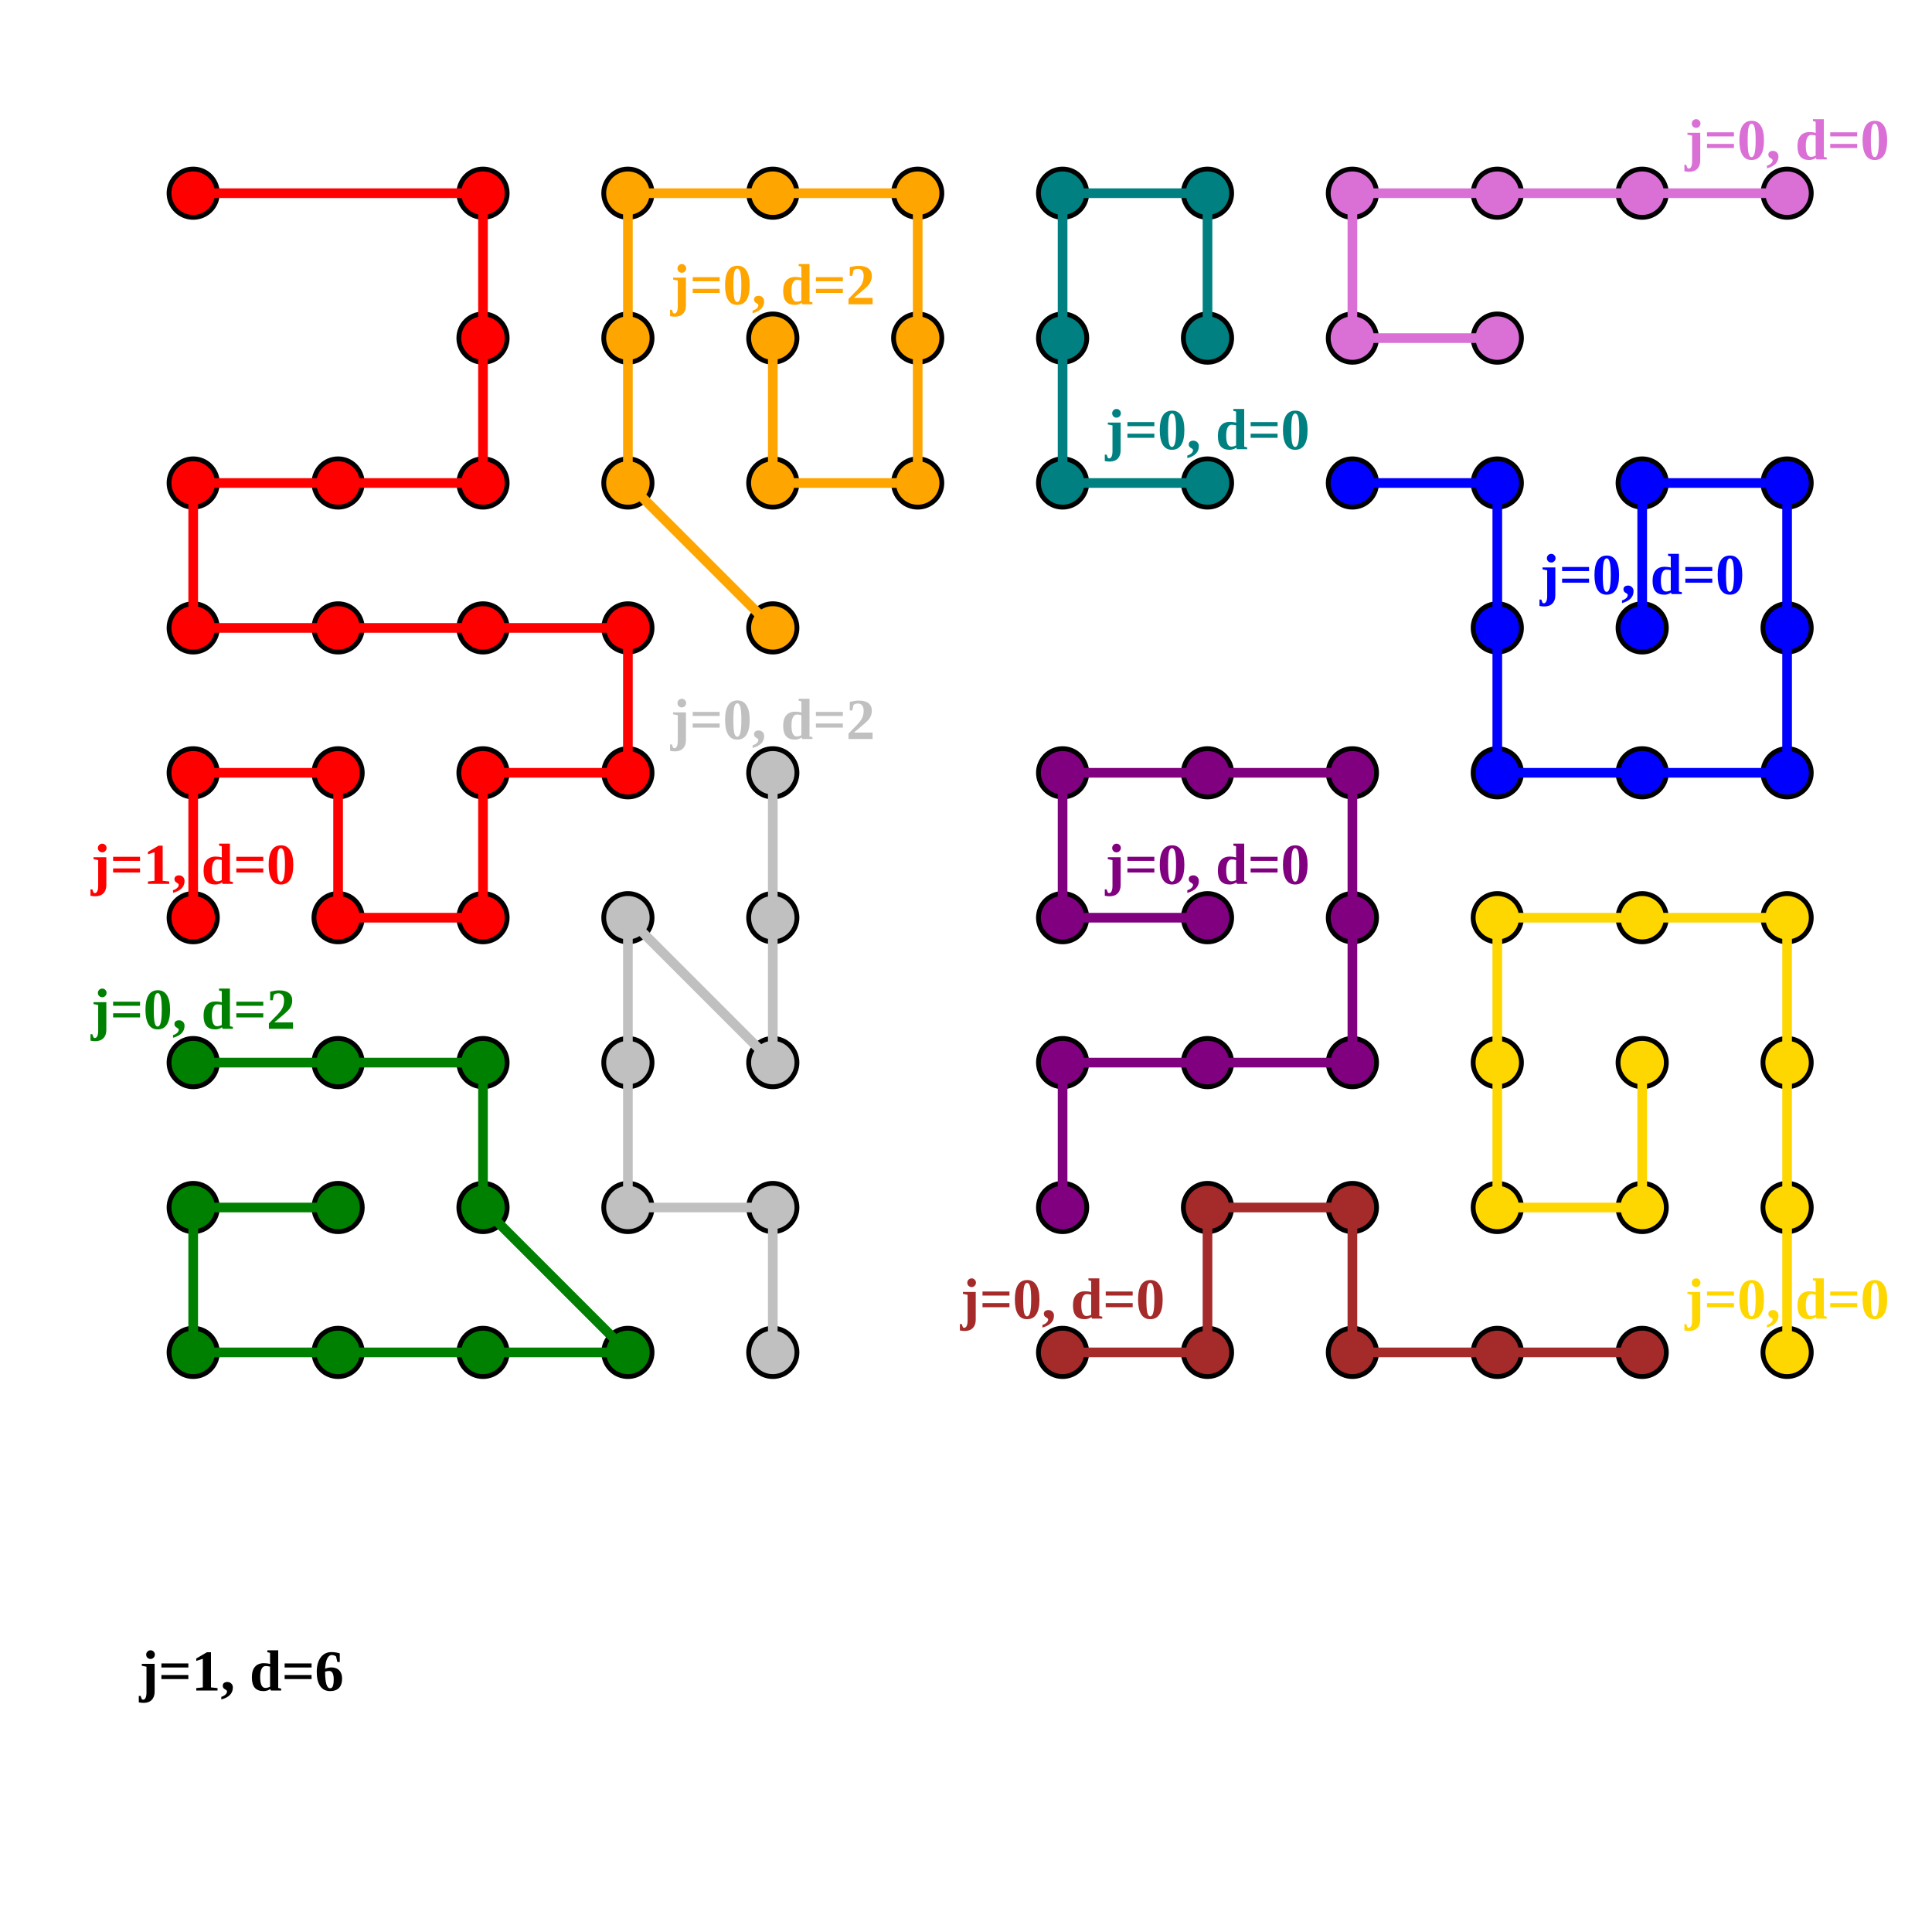
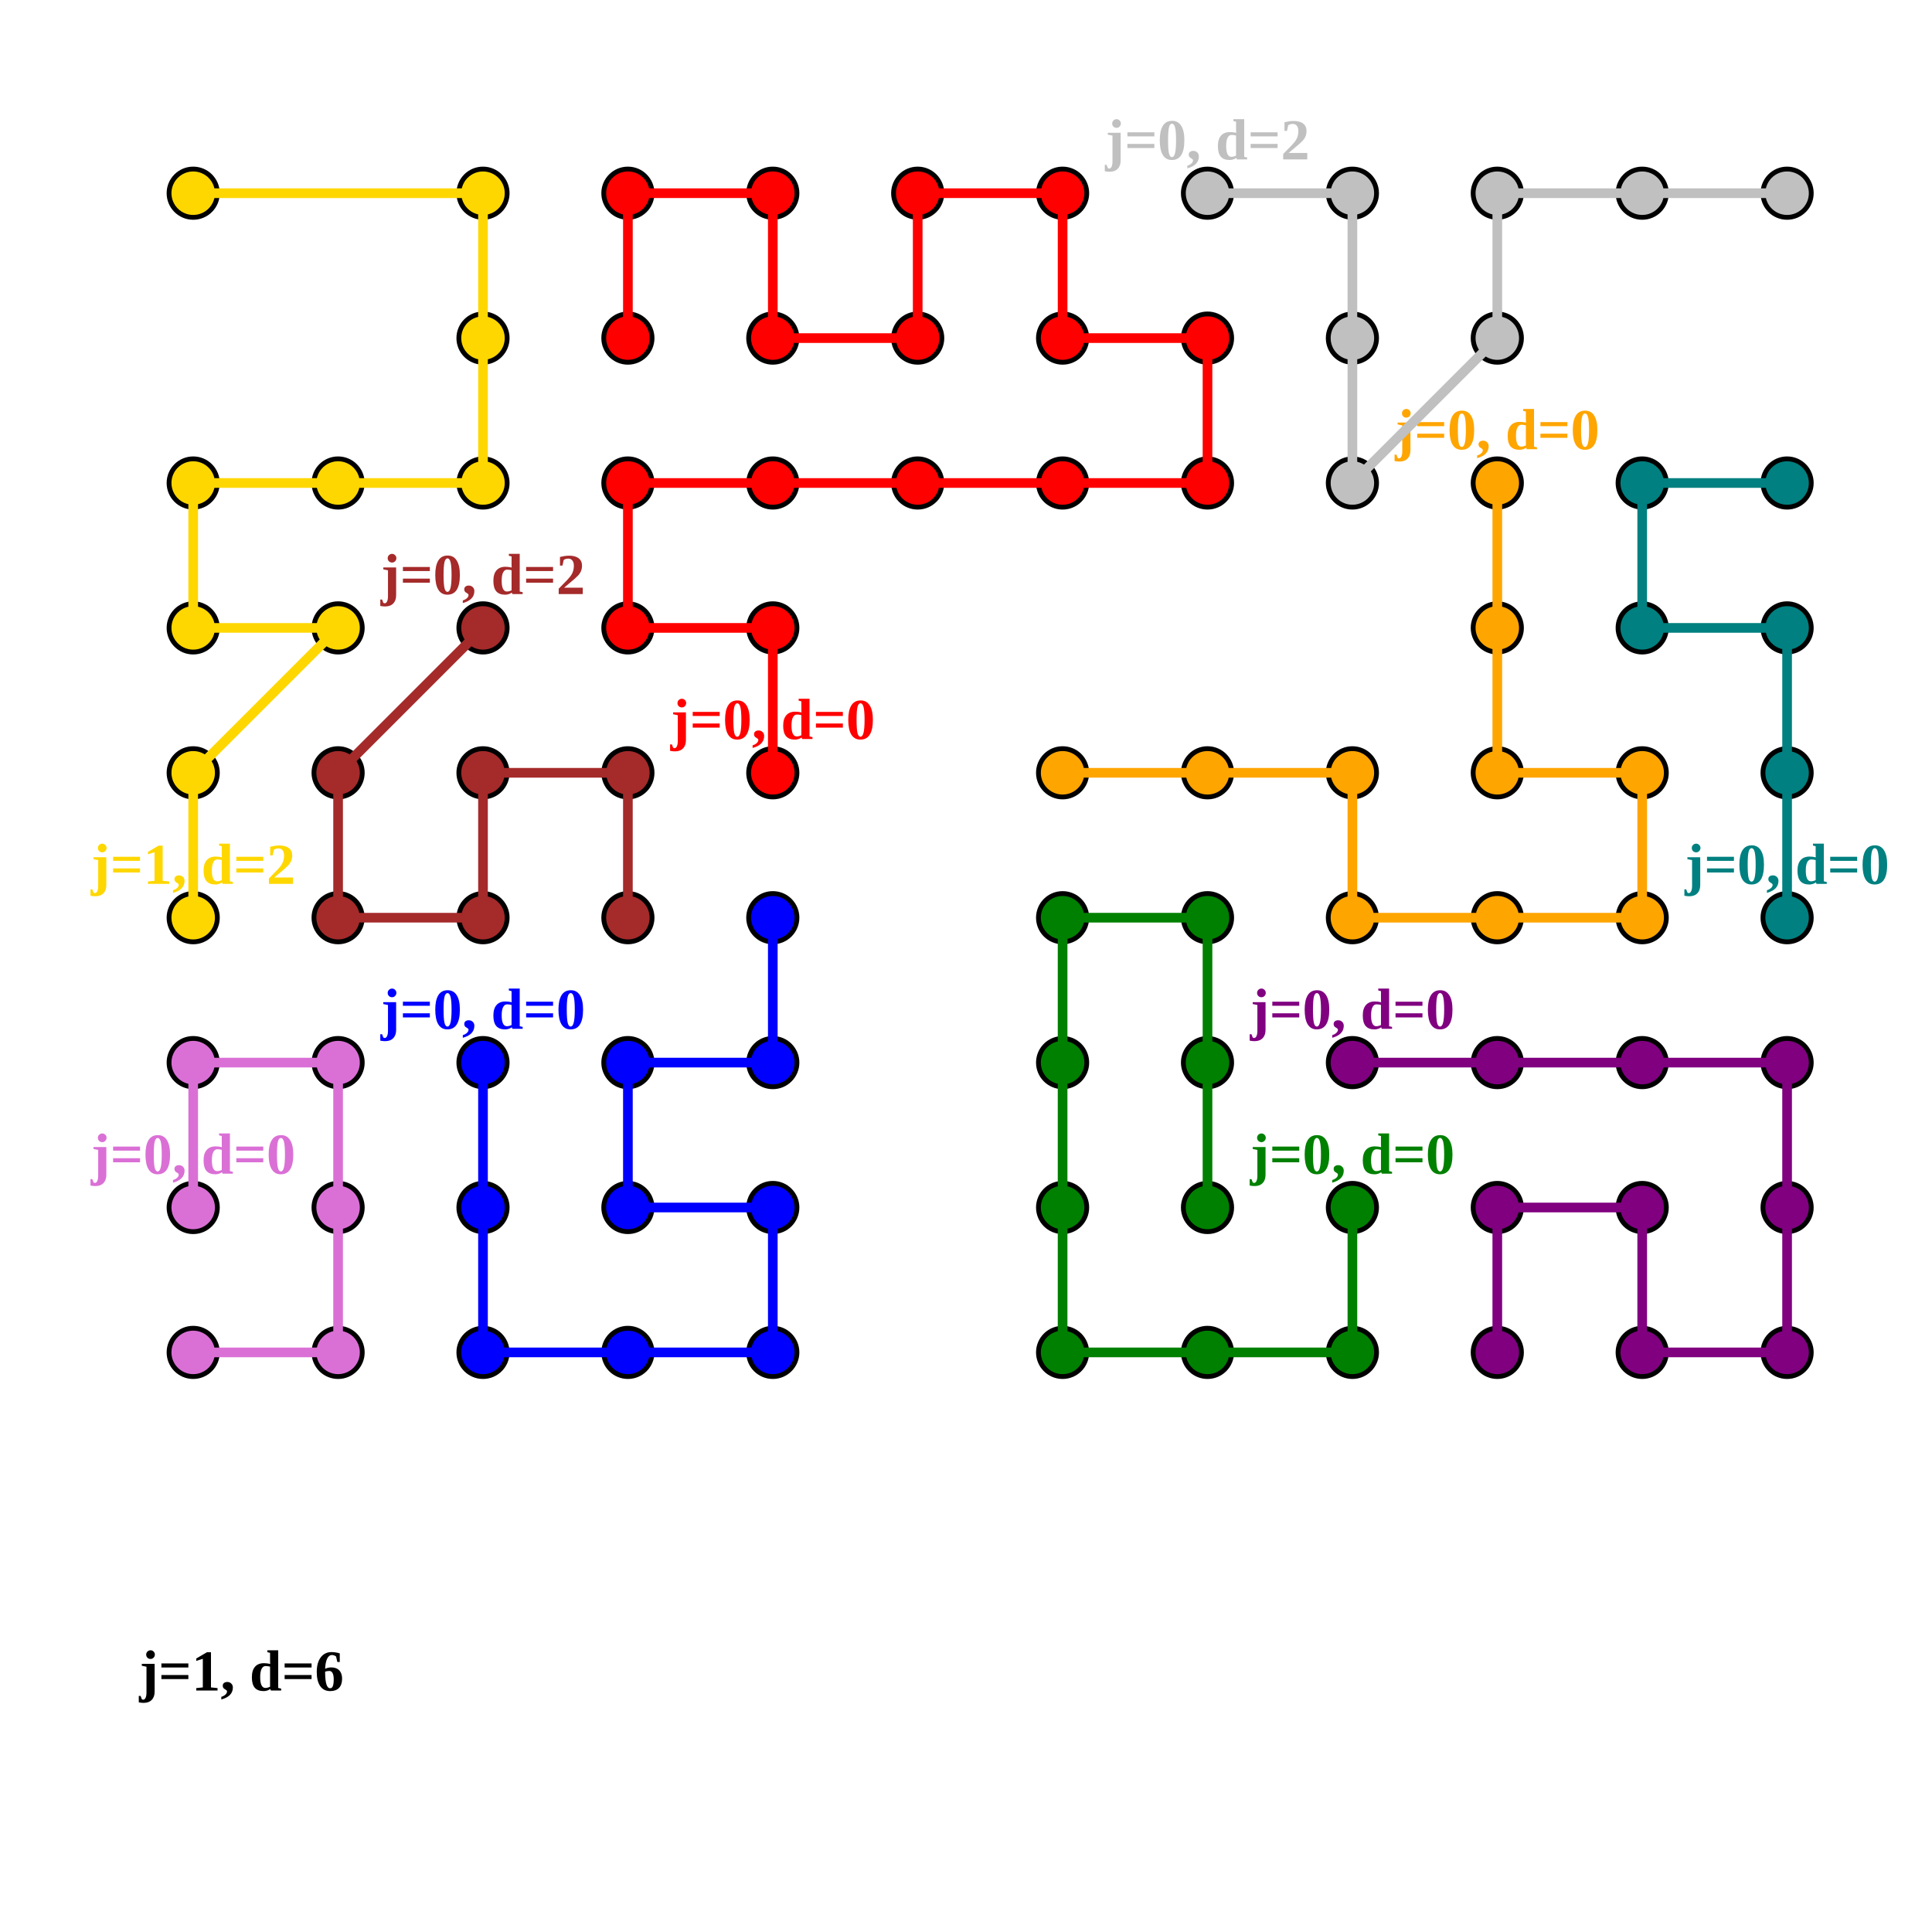
<svg height="400" width="400">
  <rect width="100%" height="100%" fill="white" />
-   <circle cx="40" cy="190" r="5" stroke="black" stroke-width="1" fill="red" />
-   <circle cx="40" cy="160" r="5" stroke="black" stroke-width="1" fill="red" />
-   <circle cx="70" cy="160" r="5" stroke="black" stroke-width="1" fill="red" />
-   <circle cx="70" cy="190" r="5" stroke="black" stroke-width="1" fill="red" />
-   <circle cx="100" cy="190" r="5" stroke="black" stroke-width="1" fill="red" />
-   <circle cx="100" cy="160" r="5" stroke="black" stroke-width="1" fill="red" />
-   <circle cx="130" cy="160" r="5" stroke="black" stroke-width="1" fill="red" />
+   <circle cx="160" cy="160" r="5" stroke="black" stroke-width="1" fill="red" />
+   <circle cx="160" cy="130" r="5" stroke="black" stroke-width="1" fill="red" />
  <circle cx="130" cy="130" r="5" stroke="black" stroke-width="1" fill="red" />
-   <circle cx="100" cy="130" r="5" stroke="black" stroke-width="1" fill="red" />
-   <circle cx="70" cy="130" r="5" stroke="black" stroke-width="1" fill="red" />
-   <circle cx="40" cy="130" r="5" stroke="black" stroke-width="1" fill="red" />
-   <circle cx="40" cy="100" r="5" stroke="black" stroke-width="1" fill="red" />
-   <circle cx="70" cy="100" r="5" stroke="black" stroke-width="1" fill="red" />
-   <circle cx="100" cy="100" r="5" stroke="black" stroke-width="1" fill="red" />
-   <circle cx="100" cy="70" r="5" stroke="black" stroke-width="1" fill="red" />
-   <circle cx="100" cy="40" r="5" stroke="black" stroke-width="1" fill="red" />
-   <circle cx="40" cy="40" r="5" stroke="black" stroke-width="1" fill="red" />
-   <polyline points="40,190 40,160 70,160 70,190 100,190 100,160 130,160 130,130 100,130 70,130 40,130 40,100 70,100 100,100 100,70 100,40 40,40 " fill="none" stroke="red" stroke-width="2" />
-   <text x="40" y="183" font-size="12" font-weight="700" fill="red" text-anchor="middle">
-             j=1, d=0
+   <circle cx="130" cy="100" r="5" stroke="black" stroke-width="1" fill="red" />
+   <circle cx="160" cy="100" r="5" stroke="black" stroke-width="1" fill="red" />
+   <circle cx="190" cy="100" r="5" stroke="black" stroke-width="1" fill="red" />
+   <circle cx="220" cy="100" r="5" stroke="black" stroke-width="1" fill="red" />
+   <circle cx="250" cy="100" r="5" stroke="black" stroke-width="1" fill="red" />
+   <circle cx="250" cy="70" r="5" stroke="black" stroke-width="1" fill="red" />
+   <circle cx="220" cy="70" r="5" stroke="black" stroke-width="1" fill="red" />
+   <circle cx="220" cy="40" r="5" stroke="black" stroke-width="1" fill="red" />
+   <circle cx="190" cy="40" r="5" stroke="black" stroke-width="1" fill="red" />
+   <circle cx="190" cy="70" r="5" stroke="black" stroke-width="1" fill="red" />
+   <circle cx="160" cy="70" r="5" stroke="black" stroke-width="1" fill="red" />
+   <circle cx="160" cy="40" r="5" stroke="black" stroke-width="1" fill="red" />
+   <circle cx="130" cy="40" r="5" stroke="black" stroke-width="1" fill="red" />
+   <circle cx="130" cy="70" r="5" stroke="black" stroke-width="1" fill="red" />
+   <polyline points="160,160 160,130 130,130 130,100 160,100 190,100 220,100 250,100 250,70 220,70 220,40 190,40 190,70 160,70 160,40 130,40 130,70 " fill="none" stroke="red" stroke-width="2" />
+   <text x="160" y="153" font-size="12" font-weight="700" fill="red" text-anchor="middle">
+             j=0, d=0
            </text>
-   <circle cx="40" cy="220" r="5" stroke="black" stroke-width="1" fill="green" />
-   <circle cx="70" cy="220" r="5" stroke="black" stroke-width="1" fill="green" />
-   <circle cx="100" cy="220" r="5" stroke="black" stroke-width="1" fill="green" />
-   <circle cx="100" cy="250" r="5" stroke="black" stroke-width="1" fill="green" />
-   <circle cx="130" cy="280" r="5" stroke="black" stroke-width="1" fill="green" />
-   <circle cx="100" cy="280" r="5" stroke="black" stroke-width="1" fill="green" />
-   <circle cx="70" cy="280" r="5" stroke="black" stroke-width="1" fill="green" />
-   <circle cx="40" cy="280" r="5" stroke="black" stroke-width="1" fill="green" />
-   <circle cx="40" cy="250" r="5" stroke="black" stroke-width="1" fill="green" />
-   <circle cx="70" cy="250" r="5" stroke="black" stroke-width="1" fill="green" />
-   <polyline points="40,220 70,220 100,220 100,250 130,280 100,280 70,280 40,280 40,250 70,250 " fill="none" stroke="green" stroke-width="2" />
-   <text x="40" y="213" font-size="12" font-weight="700" fill="green" text-anchor="middle">
+   <circle cx="280" cy="250" r="5" stroke="black" stroke-width="1" fill="green" />
+   <circle cx="280" cy="280" r="5" stroke="black" stroke-width="1" fill="green" />
+   <circle cx="250" cy="280" r="5" stroke="black" stroke-width="1" fill="green" />
+   <circle cx="220" cy="280" r="5" stroke="black" stroke-width="1" fill="green" />
+   <circle cx="220" cy="250" r="5" stroke="black" stroke-width="1" fill="green" />
+   <circle cx="220" cy="220" r="5" stroke="black" stroke-width="1" fill="green" />
+   <circle cx="220" cy="190" r="5" stroke="black" stroke-width="1" fill="green" />
+   <circle cx="250" cy="190" r="5" stroke="black" stroke-width="1" fill="green" />
+   <circle cx="250" cy="220" r="5" stroke="black" stroke-width="1" fill="green" />
+   <circle cx="250" cy="250" r="5" stroke="black" stroke-width="1" fill="green" />
+   <polyline points="280,250 280,280 250,280 220,280 220,250 220,220 220,190 250,190 250,220 250,250 " fill="none" stroke="green" stroke-width="2" />
+   <text x="280" y="243" font-size="12" font-weight="700" fill="green" text-anchor="middle">
+             j=0, d=0
+             </text>
+   <circle cx="100" cy="220" r="5" stroke="black" stroke-width="1" fill="blue" />
+   <circle cx="100" cy="250" r="5" stroke="black" stroke-width="1" fill="blue" />
+   <circle cx="100" cy="280" r="5" stroke="black" stroke-width="1" fill="blue" />
+   <circle cx="130" cy="280" r="5" stroke="black" stroke-width="1" fill="blue" />
+   <circle cx="160" cy="280" r="5" stroke="black" stroke-width="1" fill="blue" />
+   <circle cx="160" cy="250" r="5" stroke="black" stroke-width="1" fill="blue" />
+   <circle cx="130" cy="250" r="5" stroke="black" stroke-width="1" fill="blue" />
+   <circle cx="130" cy="220" r="5" stroke="black" stroke-width="1" fill="blue" />
+   <circle cx="160" cy="220" r="5" stroke="black" stroke-width="1" fill="blue" />
+   <circle cx="160" cy="190" r="5" stroke="black" stroke-width="1" fill="blue" />
+   <polyline points="100,220 100,250 100,280 130,280 160,280 160,250 130,250 130,220 160,220 160,190 " fill="none" stroke="blue" stroke-width="2" />
+   <text x="100" y="213" font-size="12" font-weight="700" fill="blue" text-anchor="middle">
+             j=0, d=0
+             </text>
+   <circle cx="310" cy="100" r="5" stroke="black" stroke-width="1" fill="orange" />
+   <circle cx="310" cy="130" r="5" stroke="black" stroke-width="1" fill="orange" />
+   <circle cx="310" cy="160" r="5" stroke="black" stroke-width="1" fill="orange" />
+   <circle cx="340" cy="160" r="5" stroke="black" stroke-width="1" fill="orange" />
+   <circle cx="340" cy="190" r="5" stroke="black" stroke-width="1" fill="orange" />
+   <circle cx="310" cy="190" r="5" stroke="black" stroke-width="1" fill="orange" />
+   <circle cx="280" cy="190" r="5" stroke="black" stroke-width="1" fill="orange" />
+   <circle cx="280" cy="160" r="5" stroke="black" stroke-width="1" fill="orange" />
+   <circle cx="250" cy="160" r="5" stroke="black" stroke-width="1" fill="orange" />
+   <circle cx="220" cy="160" r="5" stroke="black" stroke-width="1" fill="orange" />
+   <polyline points="310,100 310,130 310,160 340,160 340,190 310,190 280,190 280,160 250,160 220,160 " fill="none" stroke="orange" stroke-width="2" />
+   <text x="310" y="93" font-size="12" font-weight="700" fill="orange" text-anchor="middle">
+             j=0, d=0
+             </text>
+   <circle cx="280" cy="220" r="5" stroke="black" stroke-width="1" fill="purple" />
+   <circle cx="310" cy="220" r="5" stroke="black" stroke-width="1" fill="purple" />
+   <circle cx="340" cy="220" r="5" stroke="black" stroke-width="1" fill="purple" />
+   <circle cx="370" cy="220" r="5" stroke="black" stroke-width="1" fill="purple" />
+   <circle cx="370" cy="250" r="5" stroke="black" stroke-width="1" fill="purple" />
+   <circle cx="370" cy="280" r="5" stroke="black" stroke-width="1" fill="purple" />
+   <circle cx="340" cy="280" r="5" stroke="black" stroke-width="1" fill="purple" />
+   <circle cx="340" cy="250" r="5" stroke="black" stroke-width="1" fill="purple" />
+   <circle cx="310" cy="250" r="5" stroke="black" stroke-width="1" fill="purple" />
+   <circle cx="310" cy="280" r="5" stroke="black" stroke-width="1" fill="purple" />
+   <polyline points="280,220 310,220 340,220 370,220 370,250 370,280 340,280 340,250 310,250 310,280 " fill="none" stroke="purple" stroke-width="2" />
+   <text x="280" y="213" font-size="12" font-weight="700" fill="purple" text-anchor="middle">
+             j=0, d=0
+             </text>
+   <circle cx="40" cy="190" r="5" stroke="black" stroke-width="1" fill="gold" />
+   <circle cx="40" cy="160" r="5" stroke="black" stroke-width="1" fill="gold" />
+   <circle cx="70" cy="130" r="5" stroke="black" stroke-width="1" fill="gold" />
+   <circle cx="40" cy="130" r="5" stroke="black" stroke-width="1" fill="gold" />
+   <circle cx="40" cy="100" r="5" stroke="black" stroke-width="1" fill="gold" />
+   <circle cx="70" cy="100" r="5" stroke="black" stroke-width="1" fill="gold" />
+   <circle cx="100" cy="100" r="5" stroke="black" stroke-width="1" fill="gold" />
+   <circle cx="100" cy="70" r="5" stroke="black" stroke-width="1" fill="gold" />
+   <circle cx="100" cy="40" r="5" stroke="black" stroke-width="1" fill="gold" />
+   <circle cx="40" cy="40" r="5" stroke="black" stroke-width="1" fill="gold" />
+   <polyline points="40,190 40,160 70,130 40,130 40,100 70,100 100,100 100,70 100,40 40,40 " fill="none" stroke="gold" stroke-width="2" />
+   <text x="40" y="183" font-size="12" font-weight="700" fill="gold" text-anchor="middle">
+             j=1, d=2
+             </text>
+   <circle cx="250" cy="40" r="5" stroke="black" stroke-width="1" fill="silver" />
+   <circle cx="280" cy="40" r="5" stroke="black" stroke-width="1" fill="silver" />
+   <circle cx="280" cy="70" r="5" stroke="black" stroke-width="1" fill="silver" />
+   <circle cx="280" cy="100" r="5" stroke="black" stroke-width="1" fill="silver" />
+   <circle cx="310" cy="70" r="5" stroke="black" stroke-width="1" fill="silver" />
+   <circle cx="310" cy="40" r="5" stroke="black" stroke-width="1" fill="silver" />
+   <circle cx="340" cy="40" r="5" stroke="black" stroke-width="1" fill="silver" />
+   <circle cx="370" cy="40" r="5" stroke="black" stroke-width="1" fill="silver" />
+   <polyline points="250,40 280,40 280,70 280,100 310,70 310,40 340,40 370,40 " fill="none" stroke="silver" stroke-width="2" />
+   <text x="250" y="33" font-size="12" font-weight="700" fill="silver" text-anchor="middle">
            j=0, d=2
            </text>
-   <circle cx="340" cy="130" r="5" stroke="black" stroke-width="1" fill="blue" />
-   <circle cx="340" cy="100" r="5" stroke="black" stroke-width="1" fill="blue" />
-   <circle cx="370" cy="100" r="5" stroke="black" stroke-width="1" fill="blue" />
-   <circle cx="370" cy="130" r="5" stroke="black" stroke-width="1" fill="blue" />
-   <circle cx="370" cy="160" r="5" stroke="black" stroke-width="1" fill="blue" />
-   <circle cx="340" cy="160" r="5" stroke="black" stroke-width="1" fill="blue" />
-   <circle cx="310" cy="160" r="5" stroke="black" stroke-width="1" fill="blue" />
-   <circle cx="310" cy="130" r="5" stroke="black" stroke-width="1" fill="blue" />
-   <circle cx="310" cy="100" r="5" stroke="black" stroke-width="1" fill="blue" />
-   <circle cx="280" cy="100" r="5" stroke="black" stroke-width="1" fill="blue" />
-   <polyline points="340,130 340,100 370,100 370,130 370,160 340,160 310,160 310,130 310,100 280,100 " fill="none" stroke="blue" stroke-width="2" />
-   <text x="340" y="123" font-size="12" font-weight="700" fill="blue" text-anchor="middle">
+   <circle cx="100" cy="130" r="5" stroke="black" stroke-width="1" fill="brown" />
+   <circle cx="70" cy="160" r="5" stroke="black" stroke-width="1" fill="brown" />
+   <circle cx="70" cy="190" r="5" stroke="black" stroke-width="1" fill="brown" />
+   <circle cx="100" cy="190" r="5" stroke="black" stroke-width="1" fill="brown" />
+   <circle cx="100" cy="160" r="5" stroke="black" stroke-width="1" fill="brown" />
+   <circle cx="130" cy="160" r="5" stroke="black" stroke-width="1" fill="brown" />
+   <circle cx="130" cy="190" r="5" stroke="black" stroke-width="1" fill="brown" />
+   <polyline points="100,130 70,160 70,190 100,190 100,160 130,160 130,190 " fill="none" stroke="brown" stroke-width="2" />
+   <text x="100" y="123" font-size="12" font-weight="700" fill="brown" text-anchor="middle">
+             j=0, d=2
+             </text>
+   <circle cx="40" cy="250" r="5" stroke="black" stroke-width="1" fill="orchid" />
+   <circle cx="40" cy="220" r="5" stroke="black" stroke-width="1" fill="orchid" />
+   <circle cx="70" cy="220" r="5" stroke="black" stroke-width="1" fill="orchid" />
+   <circle cx="70" cy="250" r="5" stroke="black" stroke-width="1" fill="orchid" />
+   <circle cx="70" cy="280" r="5" stroke="black" stroke-width="1" fill="orchid" />
+   <circle cx="40" cy="280" r="5" stroke="black" stroke-width="1" fill="orchid" />
+   <polyline points="40,250 40,220 70,220 70,250 70,280 40,280 " fill="none" stroke="orchid" stroke-width="2" />
+   <text x="40" y="243" font-size="12" font-weight="700" fill="orchid" text-anchor="middle">
            j=0, d=0
            </text>
-   <circle cx="160" cy="70" r="5" stroke="black" stroke-width="1" fill="orange" />
-   <circle cx="160" cy="100" r="5" stroke="black" stroke-width="1" fill="orange" />
-   <circle cx="190" cy="100" r="5" stroke="black" stroke-width="1" fill="orange" />
-   <circle cx="190" cy="70" r="5" stroke="black" stroke-width="1" fill="orange" />
-   <circle cx="190" cy="40" r="5" stroke="black" stroke-width="1" fill="orange" />
-   <circle cx="160" cy="40" r="5" stroke="black" stroke-width="1" fill="orange" />
-   <circle cx="130" cy="40" r="5" stroke="black" stroke-width="1" fill="orange" />
-   <circle cx="130" cy="70" r="5" stroke="black" stroke-width="1" fill="orange" />
-   <circle cx="130" cy="100" r="5" stroke="black" stroke-width="1" fill="orange" />
-   <circle cx="160" cy="130" r="5" stroke="black" stroke-width="1" fill="orange" />
-   <polyline points="160,70 160,100 190,100 190,70 190,40 160,40 130,40 130,70 130,100 160,130 " fill="none" stroke="orange" stroke-width="2" />
-   <text x="160" y="63" font-size="12" font-weight="700" fill="orange" text-anchor="middle">
-             j=0, d=2
-             </text>
-   <circle cx="250" cy="190" r="5" stroke="black" stroke-width="1" fill="purple" />
-   <circle cx="220" cy="190" r="5" stroke="black" stroke-width="1" fill="purple" />
-   <circle cx="220" cy="160" r="5" stroke="black" stroke-width="1" fill="purple" />
-   <circle cx="250" cy="160" r="5" stroke="black" stroke-width="1" fill="purple" />
-   <circle cx="280" cy="160" r="5" stroke="black" stroke-width="1" fill="purple" />
-   <circle cx="280" cy="190" r="5" stroke="black" stroke-width="1" fill="purple" />
-   <circle cx="280" cy="220" r="5" stroke="black" stroke-width="1" fill="purple" />
-   <circle cx="250" cy="220" r="5" stroke="black" stroke-width="1" fill="purple" />
-   <circle cx="220" cy="220" r="5" stroke="black" stroke-width="1" fill="purple" />
-   <circle cx="220" cy="250" r="5" stroke="black" stroke-width="1" fill="purple" />
-   <polyline points="250,190 220,190 220,160 250,160 280,160 280,190 280,220 250,220 220,220 220,250 " fill="none" stroke="purple" stroke-width="2" />
-   <text x="250" y="183" font-size="12" font-weight="700" fill="purple" text-anchor="middle">
-             j=0, d=0
-             </text>
-   <circle cx="370" cy="280" r="5" stroke="black" stroke-width="1" fill="gold" />
-   <circle cx="370" cy="250" r="5" stroke="black" stroke-width="1" fill="gold" />
-   <circle cx="370" cy="220" r="5" stroke="black" stroke-width="1" fill="gold" />
-   <circle cx="370" cy="190" r="5" stroke="black" stroke-width="1" fill="gold" />
-   <circle cx="340" cy="190" r="5" stroke="black" stroke-width="1" fill="gold" />
-   <circle cx="310" cy="190" r="5" stroke="black" stroke-width="1" fill="gold" />
-   <circle cx="310" cy="220" r="5" stroke="black" stroke-width="1" fill="gold" />
-   <circle cx="310" cy="250" r="5" stroke="black" stroke-width="1" fill="gold" />
-   <circle cx="340" cy="250" r="5" stroke="black" stroke-width="1" fill="gold" />
-   <circle cx="340" cy="220" r="5" stroke="black" stroke-width="1" fill="gold" />
-   <polyline points="370,280 370,250 370,220 370,190 340,190 310,190 310,220 310,250 340,250 340,220 " fill="none" stroke="gold" stroke-width="2" />
-   <text x="370" y="273" font-size="12" font-weight="700" fill="gold" text-anchor="middle">
-             j=0, d=0
-             </text>
-   <circle cx="160" cy="160" r="5" stroke="black" stroke-width="1" fill="silver" />
-   <circle cx="160" cy="190" r="5" stroke="black" stroke-width="1" fill="silver" />
-   <circle cx="160" cy="220" r="5" stroke="black" stroke-width="1" fill="silver" />
-   <circle cx="130" cy="190" r="5" stroke="black" stroke-width="1" fill="silver" />
-   <circle cx="130" cy="220" r="5" stroke="black" stroke-width="1" fill="silver" />
-   <circle cx="130" cy="250" r="5" stroke="black" stroke-width="1" fill="silver" />
-   <circle cx="160" cy="250" r="5" stroke="black" stroke-width="1" fill="silver" />
-   <circle cx="160" cy="280" r="5" stroke="black" stroke-width="1" fill="silver" />
-   <polyline points="160,160 160,190 160,220 130,190 130,220 130,250 160,250 160,280 " fill="none" stroke="silver" stroke-width="2" />
-   <text x="160" y="153" font-size="12" font-weight="700" fill="silver" text-anchor="middle">
-             j=0, d=2
-             </text>
-   <circle cx="220" cy="280" r="5" stroke="black" stroke-width="1" fill="brown" />
-   <circle cx="250" cy="280" r="5" stroke="black" stroke-width="1" fill="brown" />
-   <circle cx="250" cy="250" r="5" stroke="black" stroke-width="1" fill="brown" />
-   <circle cx="280" cy="250" r="5" stroke="black" stroke-width="1" fill="brown" />
-   <circle cx="280" cy="280" r="5" stroke="black" stroke-width="1" fill="brown" />
-   <circle cx="310" cy="280" r="5" stroke="black" stroke-width="1" fill="brown" />
-   <circle cx="340" cy="280" r="5" stroke="black" stroke-width="1" fill="brown" />
-   <polyline points="220,280 250,280 250,250 280,250 280,280 310,280 340,280 " fill="none" stroke="brown" stroke-width="2" />
-   <text x="220" y="273" font-size="12" font-weight="700" fill="brown" text-anchor="middle">
-             j=0, d=0
-             </text>
-   <circle cx="370" cy="40" r="5" stroke="black" stroke-width="1" fill="orchid" />
-   <circle cx="340" cy="40" r="5" stroke="black" stroke-width="1" fill="orchid" />
-   <circle cx="310" cy="40" r="5" stroke="black" stroke-width="1" fill="orchid" />
-   <circle cx="280" cy="40" r="5" stroke="black" stroke-width="1" fill="orchid" />
-   <circle cx="280" cy="70" r="5" stroke="black" stroke-width="1" fill="orchid" />
-   <circle cx="310" cy="70" r="5" stroke="black" stroke-width="1" fill="orchid" />
-   <polyline points="370,40 340,40 310,40 280,40 280,70 310,70 " fill="none" stroke="orchid" stroke-width="2" />
-   <text x="370" y="33" font-size="12" font-weight="700" fill="orchid" text-anchor="middle">
-             j=0, d=0
-             </text>
-   <circle cx="250" cy="100" r="5" stroke="black" stroke-width="1" fill="teal" />
-   <circle cx="220" cy="100" r="5" stroke="black" stroke-width="1" fill="teal" />
-   <circle cx="220" cy="70" r="5" stroke="black" stroke-width="1" fill="teal" />
-   <circle cx="220" cy="40" r="5" stroke="black" stroke-width="1" fill="teal" />
-   <circle cx="250" cy="40" r="5" stroke="black" stroke-width="1" fill="teal" />
-   <circle cx="250" cy="70" r="5" stroke="black" stroke-width="1" fill="teal" />
-   <polyline points="250,100 220,100 220,70 220,40 250,40 250,70 " fill="none" stroke="teal" stroke-width="2" />
-   <text x="250" y="93" font-size="12" font-weight="700" fill="teal" text-anchor="middle">
+   <circle cx="370" cy="190" r="5" stroke="black" stroke-width="1" fill="teal" />
+   <circle cx="370" cy="160" r="5" stroke="black" stroke-width="1" fill="teal" />
+   <circle cx="370" cy="130" r="5" stroke="black" stroke-width="1" fill="teal" />
+   <circle cx="340" cy="130" r="5" stroke="black" stroke-width="1" fill="teal" />
+   <circle cx="340" cy="100" r="5" stroke="black" stroke-width="1" fill="teal" />
+   <circle cx="370" cy="100" r="5" stroke="black" stroke-width="1" fill="teal" />
+   <polyline points="370,190 370,160 370,130 340,130 340,100 370,100 " fill="none" stroke="teal" stroke-width="2" />
+   <text x="370" y="183" font-size="12" font-weight="700" fill="teal" text-anchor="middle">
            j=0, d=0
            </text>
  <text x="50" y="350" font-size="12" font-weight="700" text-anchor="middle">
        j=1, d=6
        </text>
</svg>
